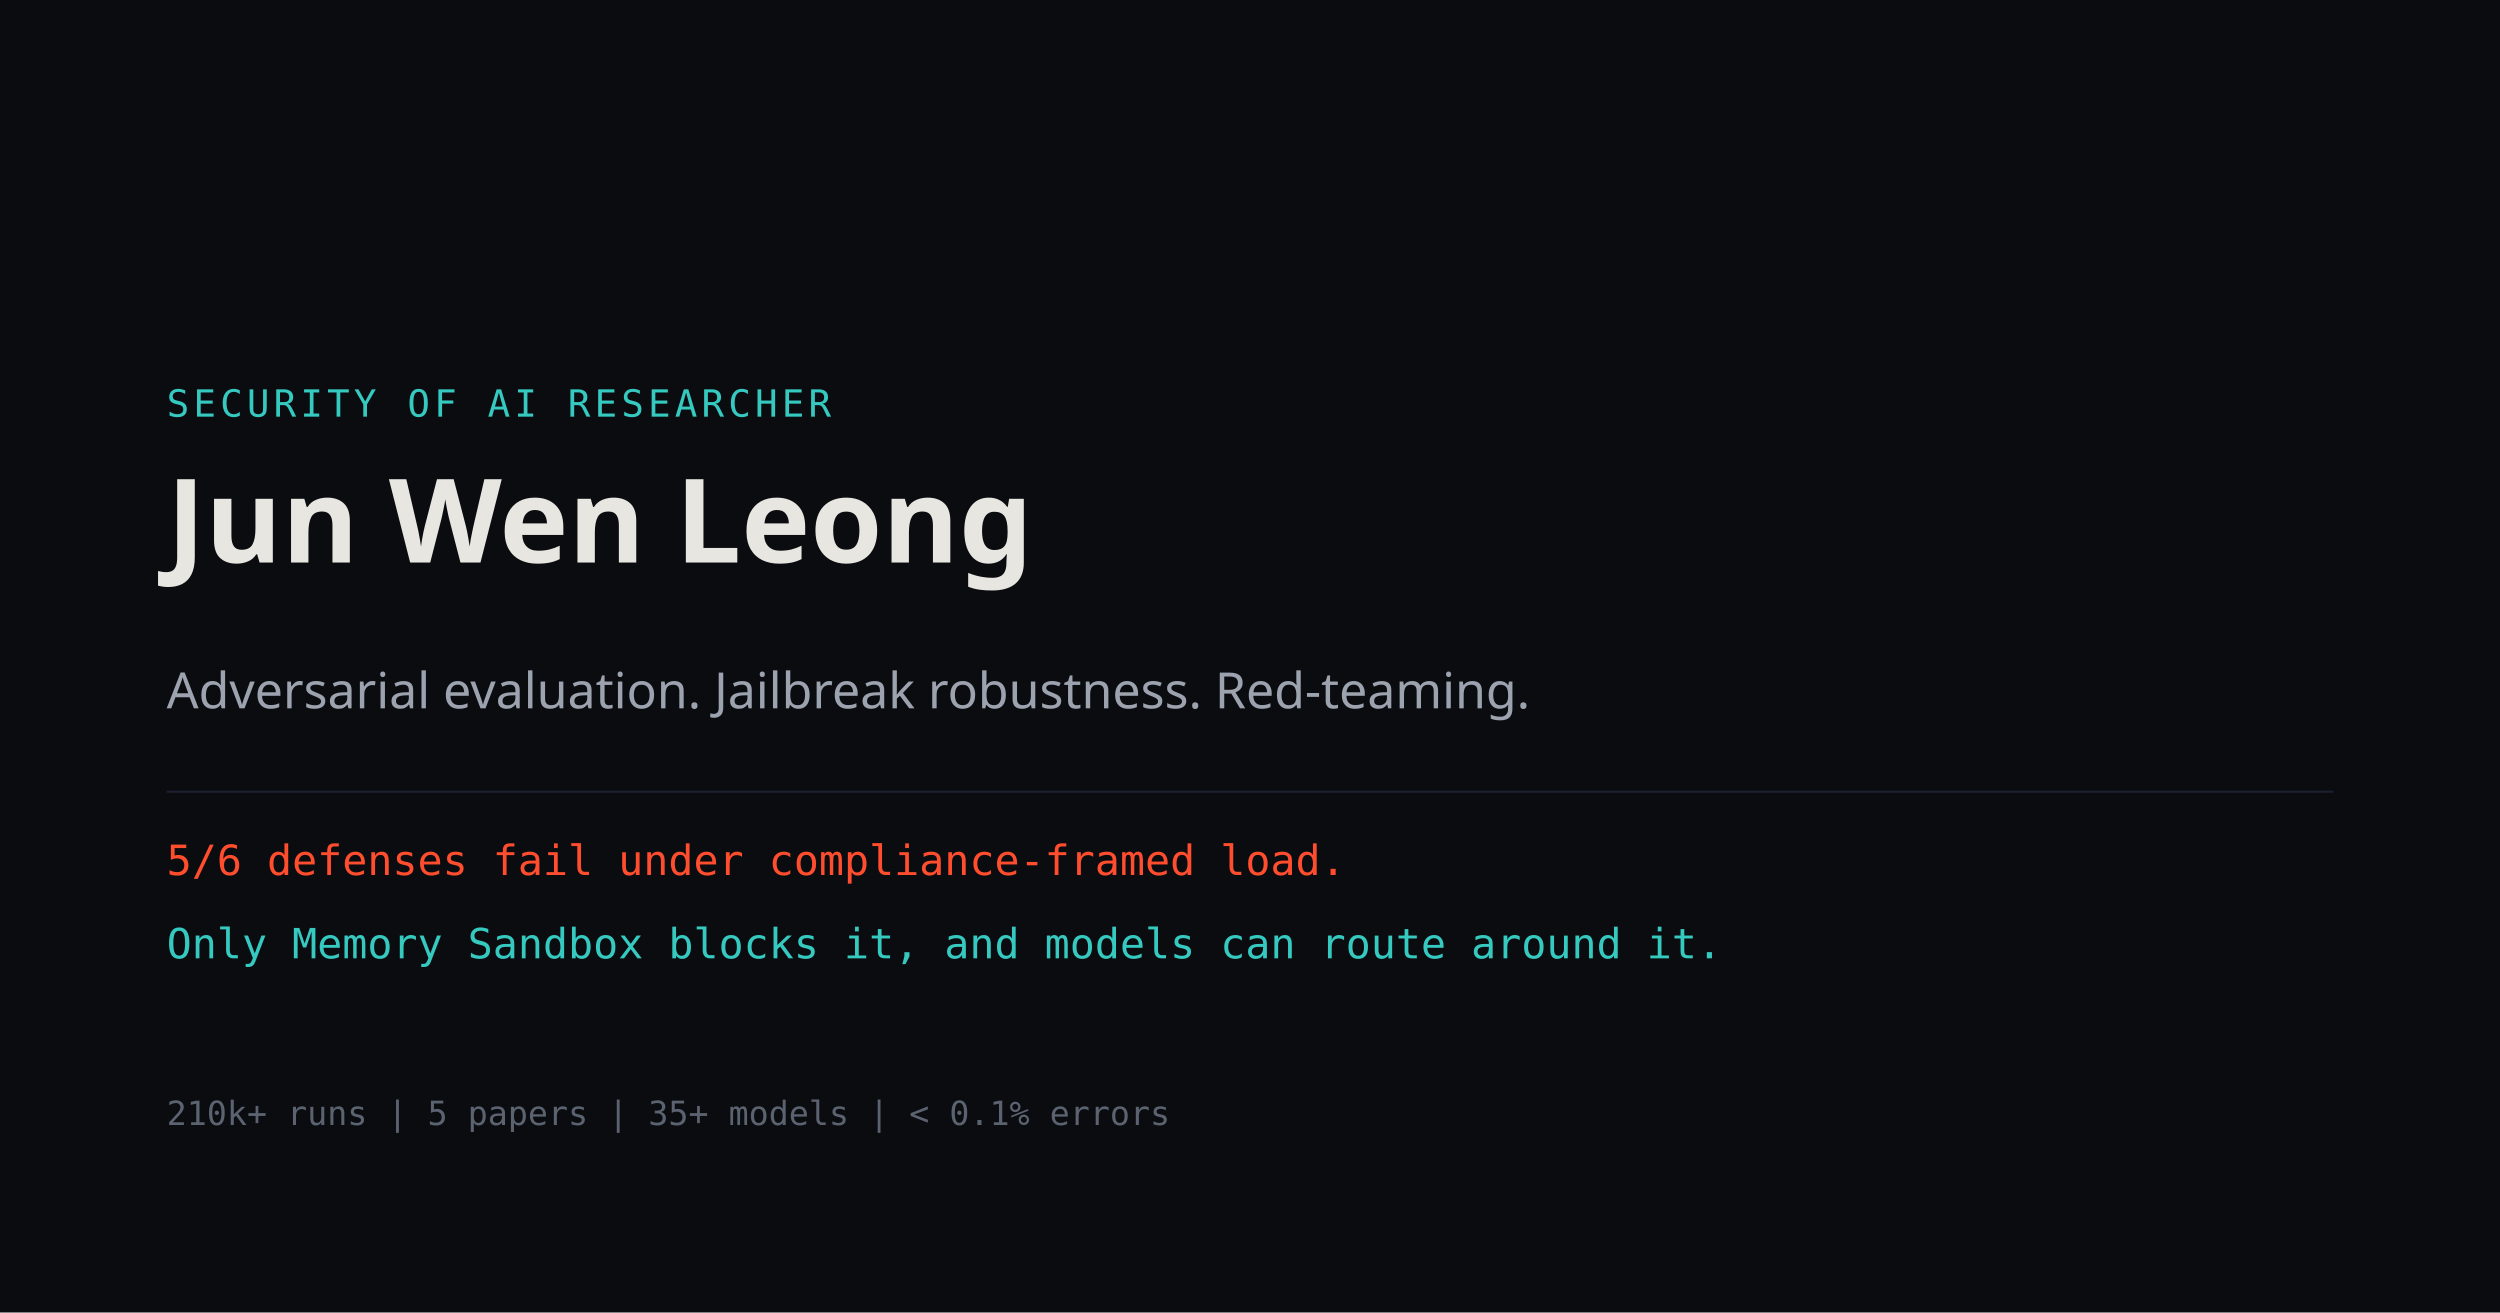
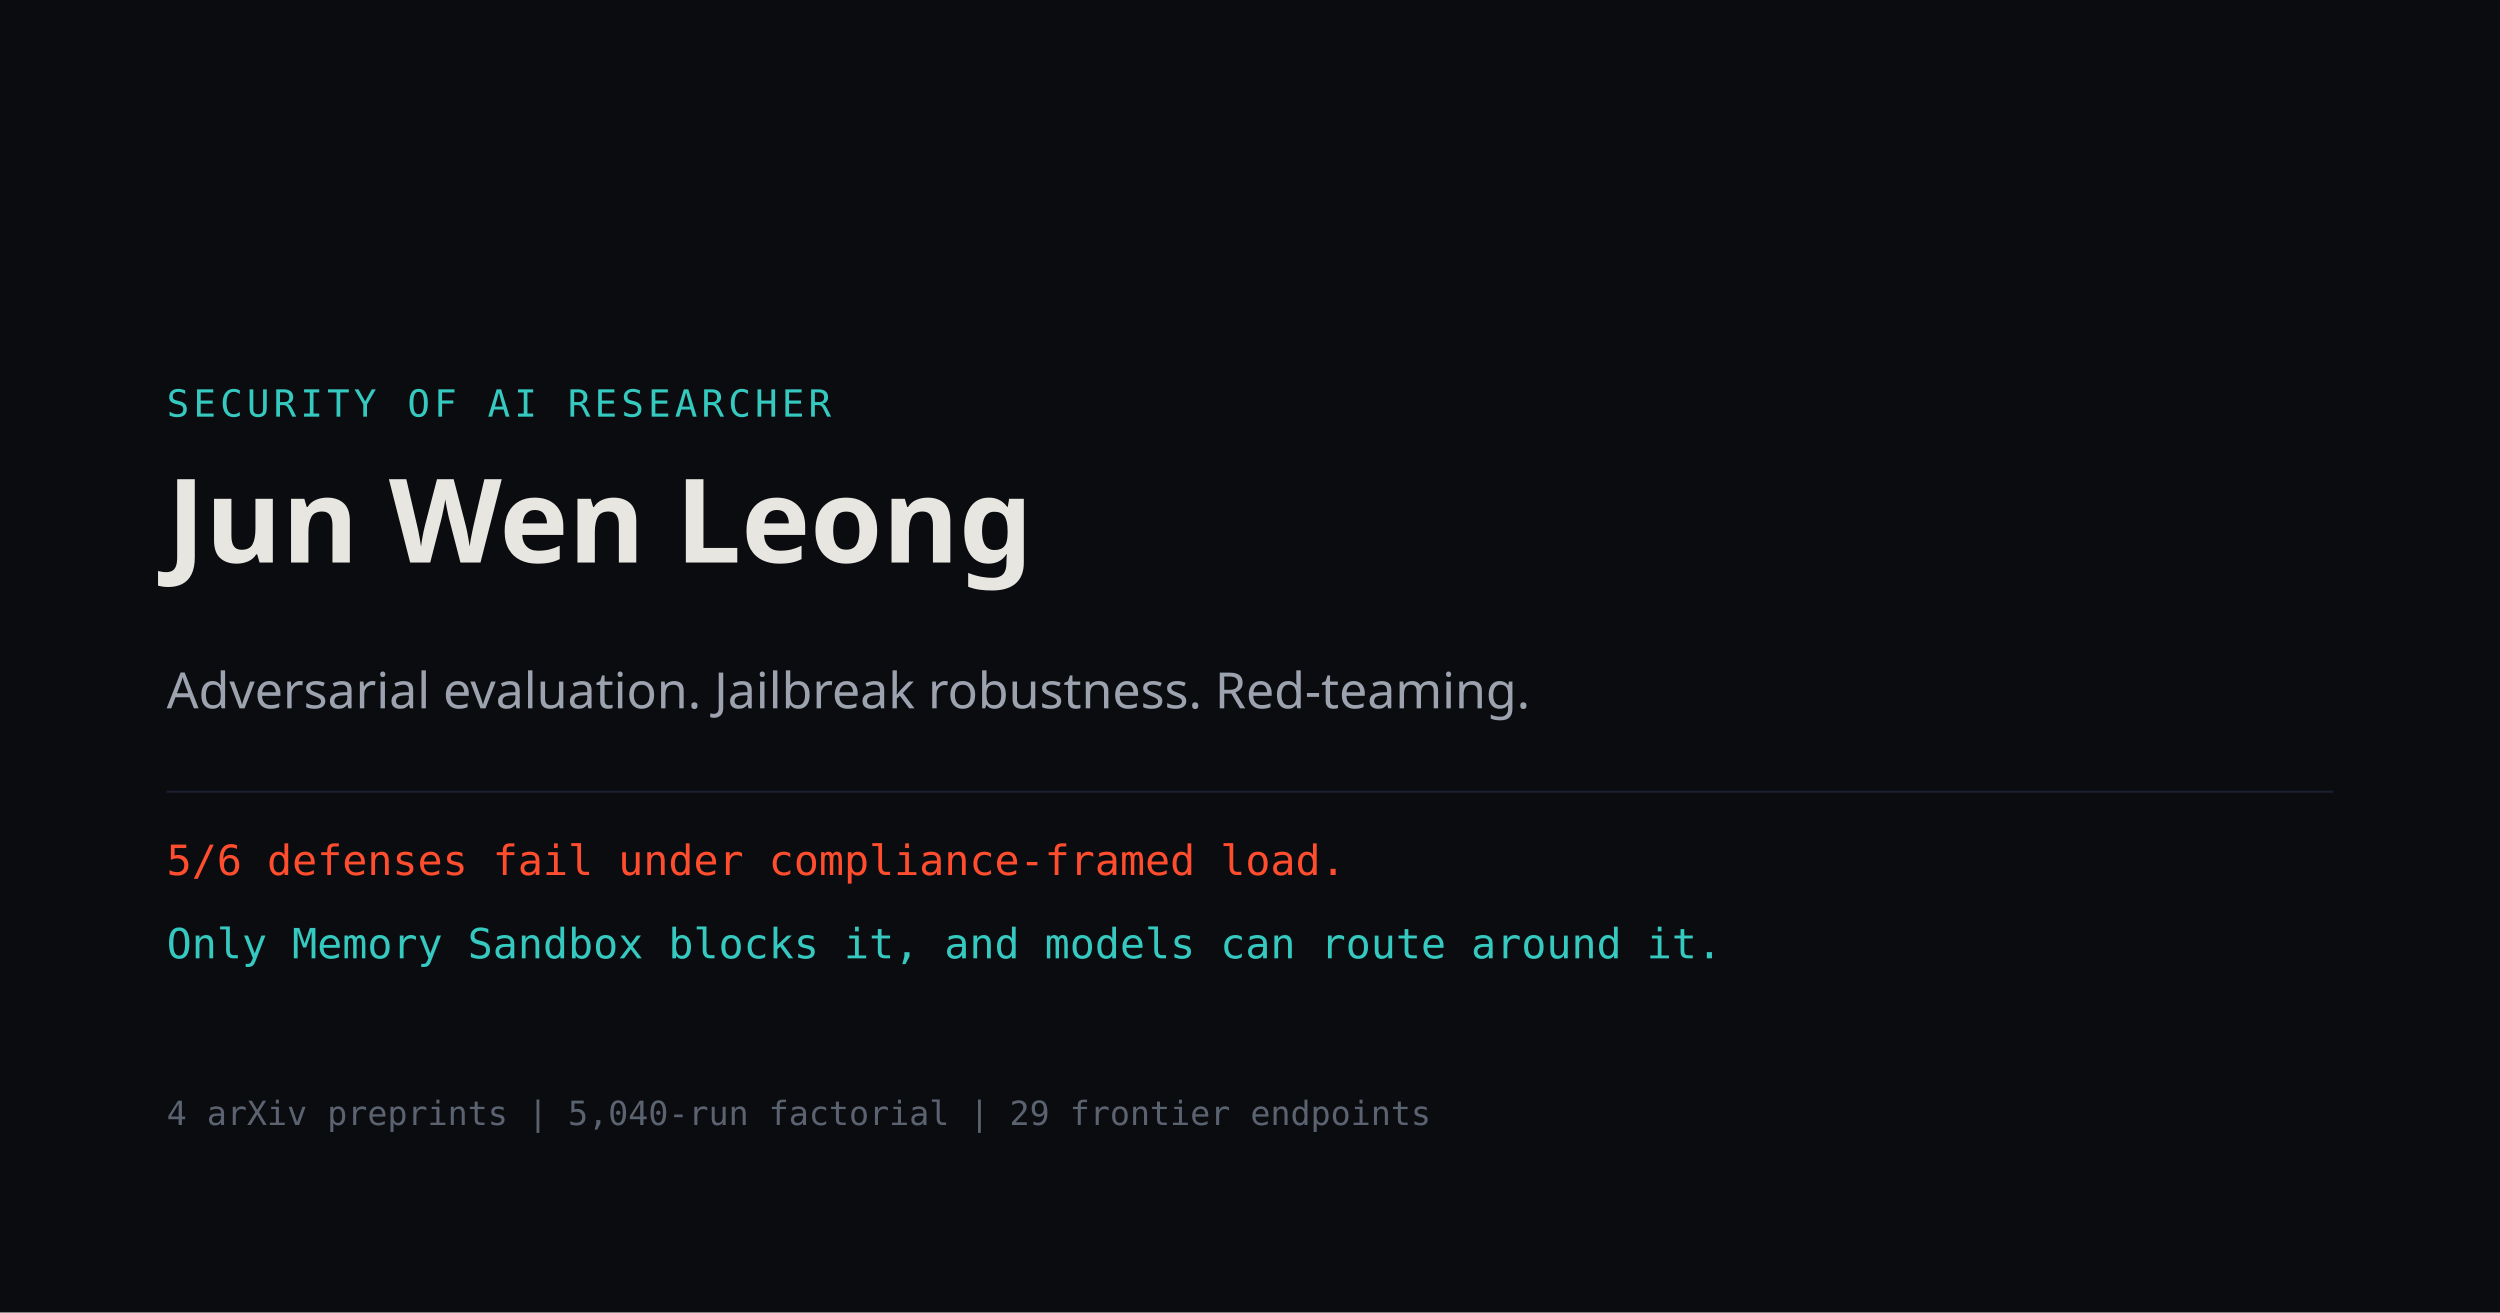
<svg xmlns="http://www.w3.org/2000/svg" width="1200" height="630">
  <rect width="1200" height="630" fill="#0A0C10" />
  <text x="80" y="200" font-family="monospace" font-size="18" fill="#35C9C0" letter-spacing="2">SECURITY OF AI RESEARCHER</text>
  <text x="80" y="270" font-family="system-ui, sans-serif" font-size="56" fill="#E8E6E1" font-weight="700">Jun Wen Leong</text>
  <text x="80" y="340" font-family="system-ui, sans-serif" font-size="24" fill="#9CA3AF">Adversarial evaluation. Jailbreak robustness. Red-teaming.</text>
  <text x="80" y="420" font-family="monospace" font-size="20" fill="#FF4D2E">5/6 defenses fail under compliance-framed load.</text>
  <text x="80" y="460" font-family="monospace" font-size="20" fill="#35C9C0">Only Memory Sandbox blocks it, and models can route around it.</text>
-   <text x="80" y="540" font-family="monospace" font-size="16" fill="#5C6370">210k+ runs | 5 papers | 35+ models | &lt; 0.1% errors</text>
+   <text x="80" y="540" font-family="monospace" font-size="16" fill="#5C6370">4 arXiv preprints | 5,040-run factorial | 29 frontier endpoints</text>
  <line x1="80" y1="380" x2="1120" y2="380" stroke="#1C2030" stroke-width="1" />
</svg>
